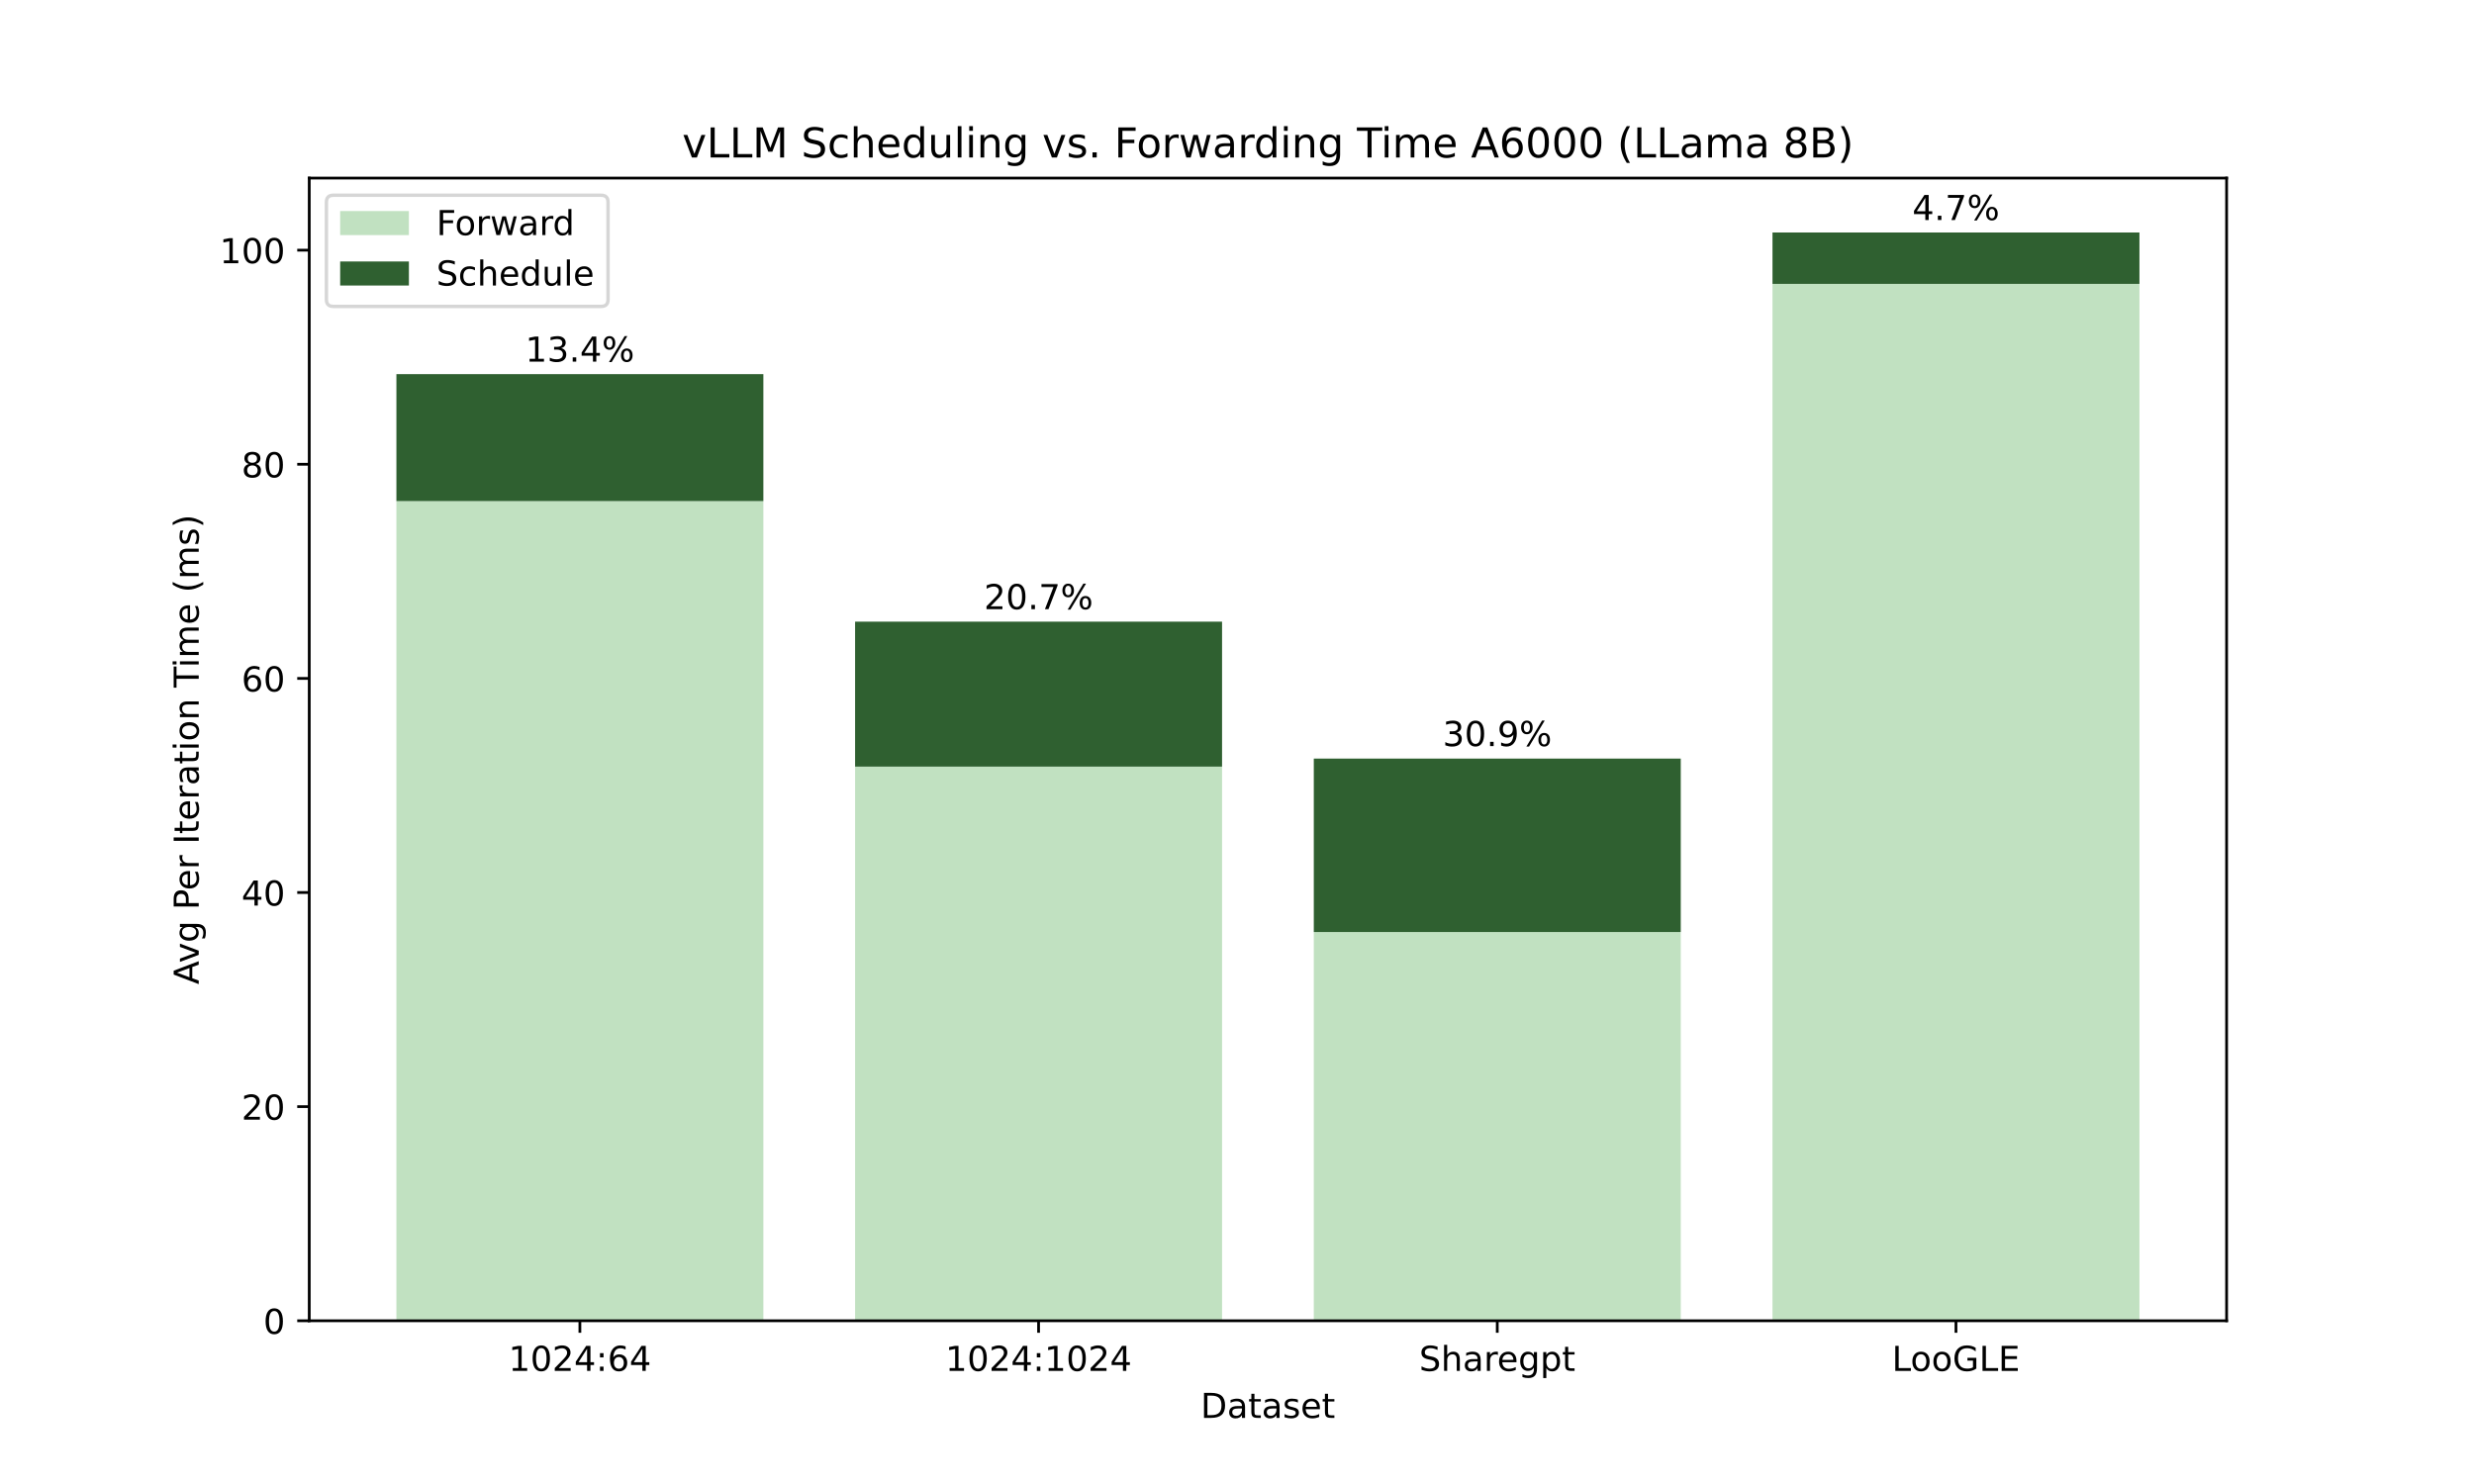
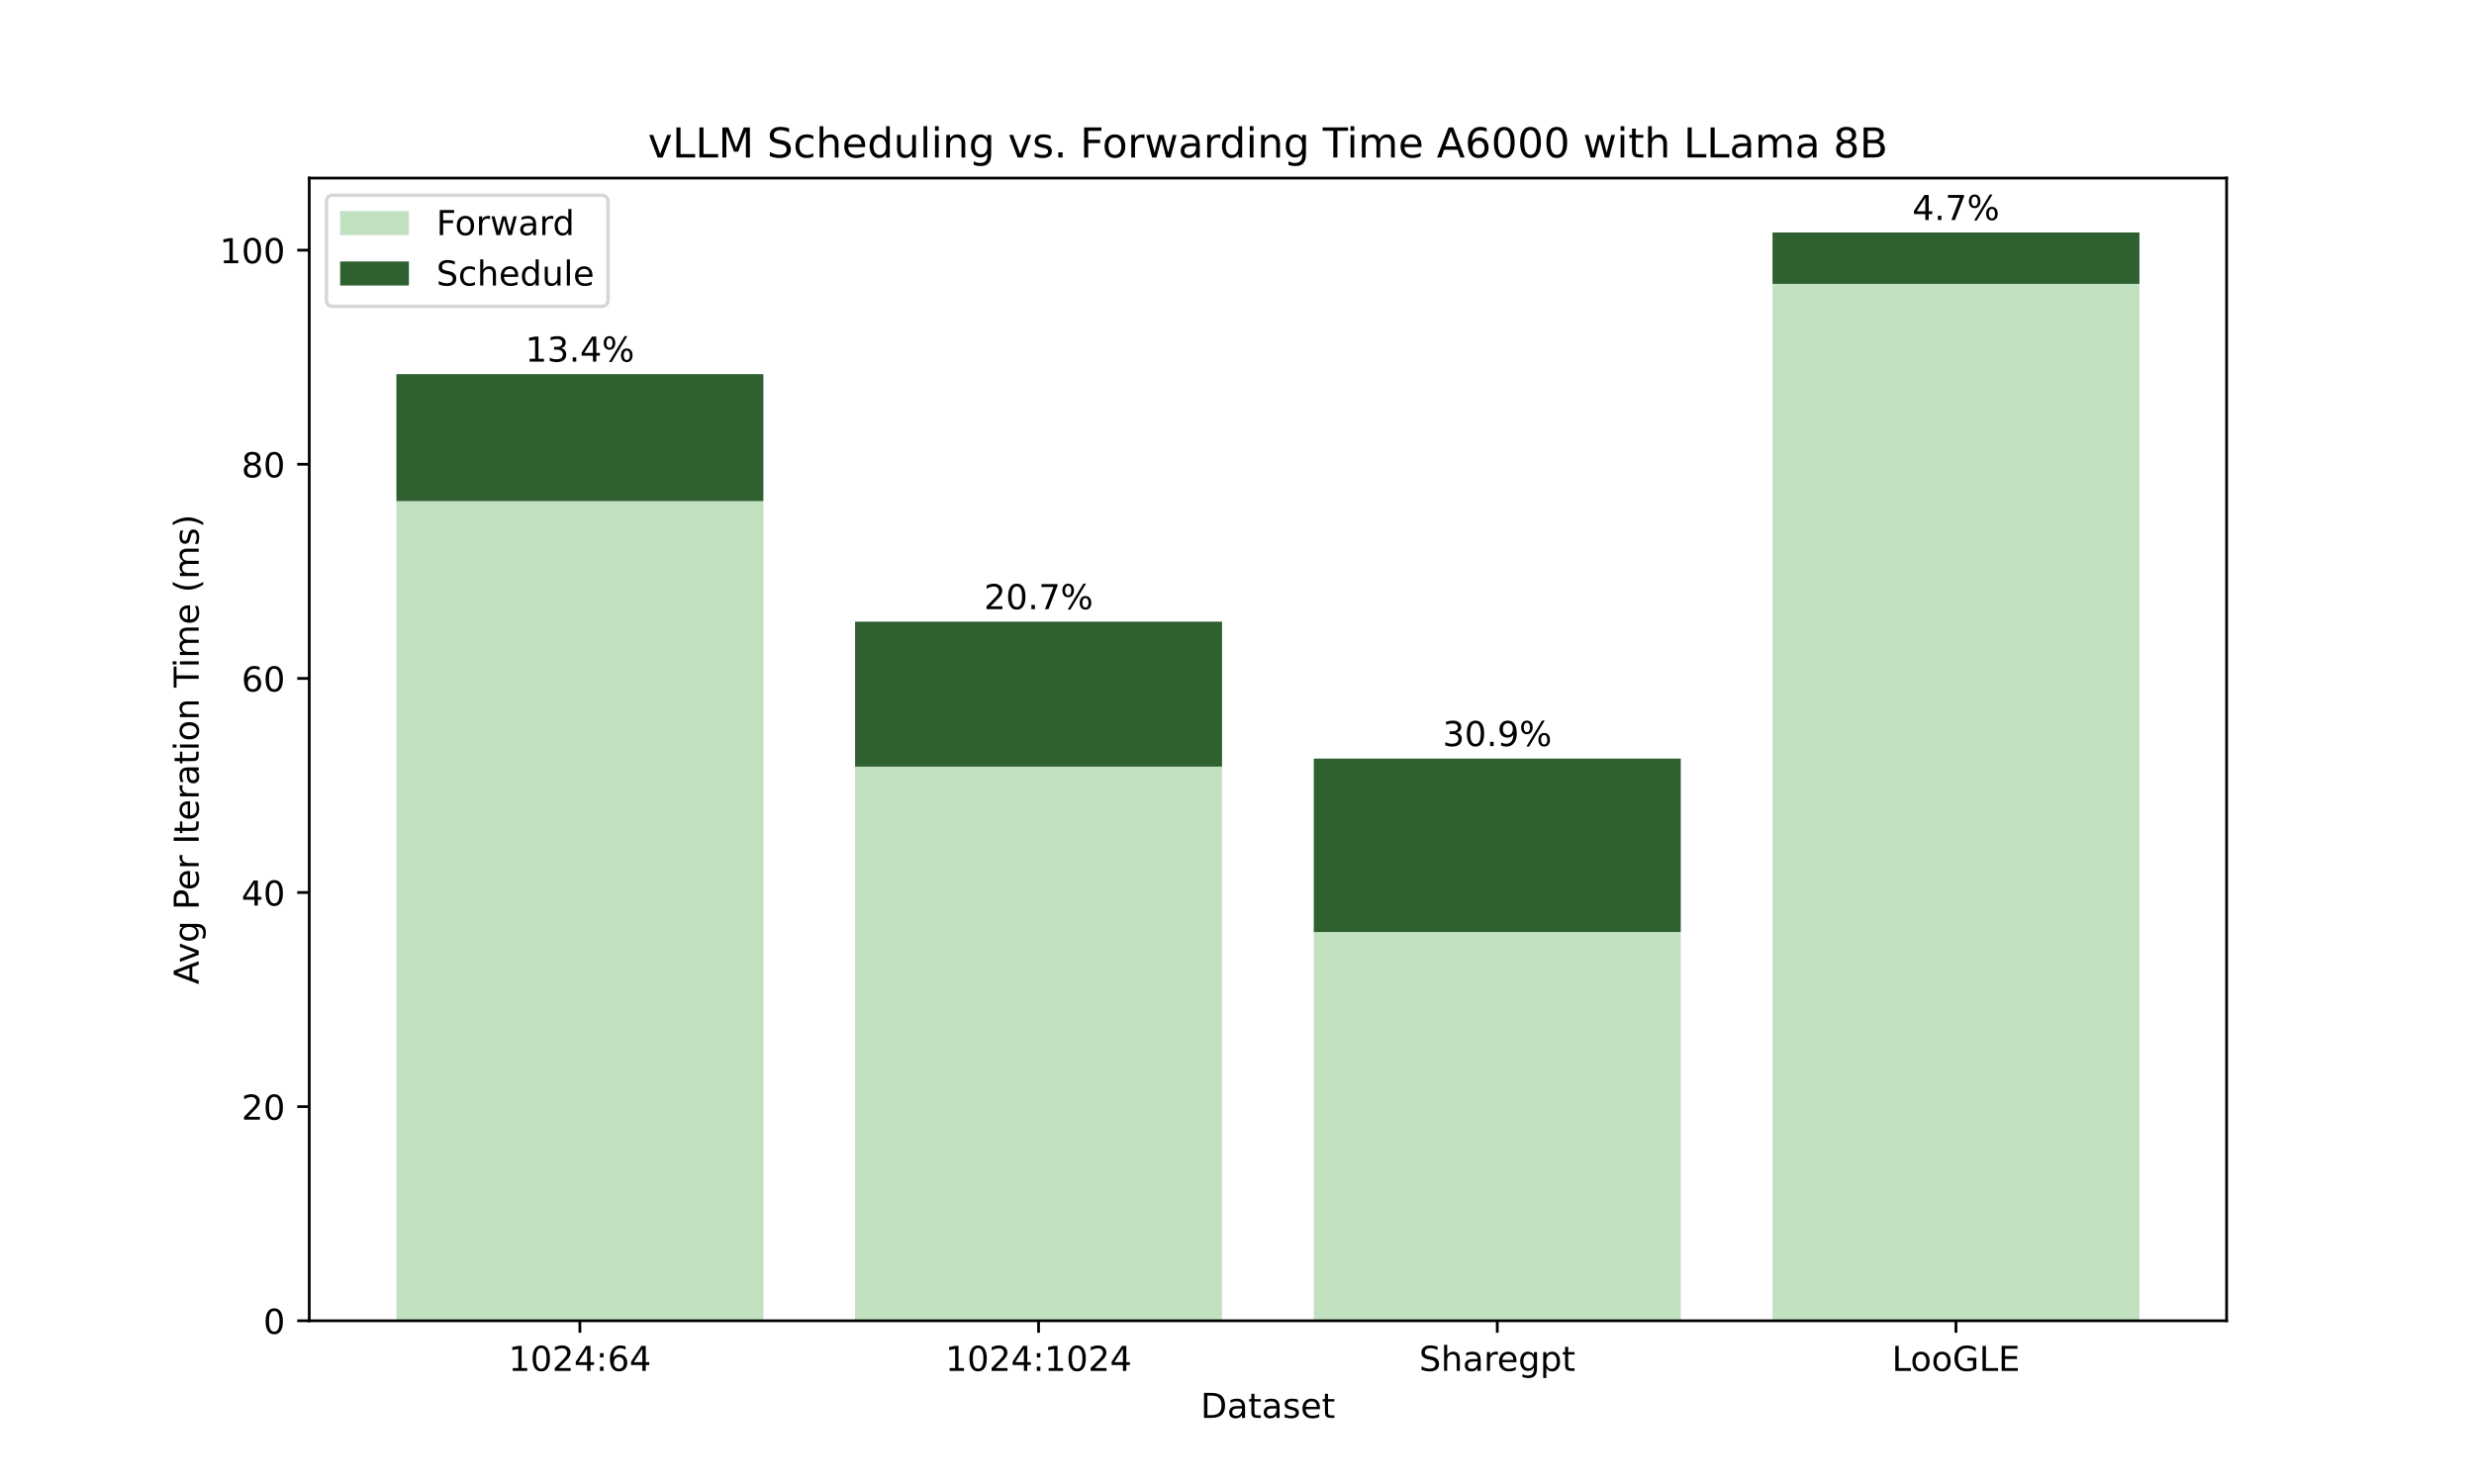
<svg xmlns="http://www.w3.org/2000/svg" xmlns:xlink="http://www.w3.org/1999/xlink" width="720pt" height="432pt" viewBox="0 0 720 432" version="1.1">
  <defs>
    <style type="text/css">*{stroke-linejoin: round; stroke-linecap: butt}</style>
  </defs>
  <g id="figure_1">
    <g id="patch_1">
      <path d="M 0 432  L 720 432  L 720 0  L 0 0  z " style="fill: #ffffff" />
    </g>
    <g id="axes_1">
      <g id="patch_2">
        <path d="M 90 384.48  L 648 384.48  L 648 51.84  L 90 51.84  z " style="fill: #ffffff" />
      </g>
      <g id="patch_3">
-         <path d="M 115.364 384.48  L 222.158 384.48  L 222.158 145.875  L 115.364 145.875  z " clip-path="url(#p9c21e12787)" style="fill: #c1e1c1" />
+         <path d="M 115.364 384.48  L 222.158 384.48  L 222.158 145.875  L 115.364 145.875  z " clip-path="url(#pded1e6f28b)" style="fill: #c1e1c1" />
      </g>
      <g id="patch_4">
-         <path d="M 248.856 384.48  L 355.651 384.48  L 355.651 223.166  L 248.856 223.166  z " clip-path="url(#p9c21e12787)" style="fill: #c1e1c1" />
+         <path d="M 248.856 384.48  L 355.651 384.48  L 355.651 223.166  L 248.856 223.166  z " clip-path="url(#pded1e6f28b)" style="fill: #c1e1c1" />
      </g>
      <g id="patch_5">
-         <path d="M 382.349 384.48  L 489.144 384.48  L 489.144 271.317  L 382.349 271.317  z " clip-path="url(#p9c21e12787)" style="fill: #c1e1c1" />
+         <path d="M 382.349 384.48  L 489.144 384.48  L 489.144 271.317  L 382.349 271.317  z " clip-path="url(#pded1e6f28b)" style="fill: #c1e1c1" />
      </g>
      <g id="patch_6">
-         <path d="M 515.842 384.48  L 622.636 384.48  L 622.636 82.64  L 515.842 82.64  z " clip-path="url(#p9c21e12787)" style="fill: #c1e1c1" />
+         <path d="M 515.842 384.48  L 622.636 384.48  L 622.636 82.64  L 515.842 82.64  z " clip-path="url(#pded1e6f28b)" style="fill: #c1e1c1" />
      </g>
      <g id="patch_7">
-         <path d="M 115.364 145.875  L 222.158 145.875  L 222.158 108.912  L 115.364 108.912  z " clip-path="url(#p9c21e12787)" style="fill: #2f6030" />
+         <path d="M 115.364 145.875  L 222.158 145.875  L 222.158 108.912  L 115.364 108.912  z " clip-path="url(#pded1e6f28b)" style="fill: #2f6030" />
      </g>
      <g id="patch_8">
-         <path d="M 248.856 223.166  L 355.651 223.166  L 355.651 180.968  L 248.856 180.968  z " clip-path="url(#p9c21e12787)" style="fill: #2f6030" />
+         <path d="M 248.856 223.166  L 355.651 223.166  L 355.651 180.968  L 248.856 180.968  z " clip-path="url(#pded1e6f28b)" style="fill: #2f6030" />
      </g>
      <g id="patch_9">
-         <path d="M 382.349 271.317  L 489.144 271.317  L 489.144 220.829  L 382.349 220.829  z " clip-path="url(#p9c21e12787)" style="fill: #2f6030" />
+         <path d="M 382.349 271.317  L 489.144 271.317  L 489.144 220.829  L 382.349 220.829  z " clip-path="url(#pded1e6f28b)" style="fill: #2f6030" />
      </g>
      <g id="patch_10">
-         <path d="M 515.842 82.64  L 622.636 82.64  L 622.636 67.68  L 515.842 67.68  z " clip-path="url(#p9c21e12787)" style="fill: #2f6030" />
+         <path d="M 515.842 82.64  L 622.636 82.64  L 622.636 67.68  L 515.842 67.68  z " clip-path="url(#pded1e6f28b)" style="fill: #2f6030" />
      </g>
      <g id="matplotlib.axis_1">
        <g id="xtick_1">
          <g id="line2d_1">
            <defs>
-               <path id="m4886eb55e8" d="M 0 0  L 0 3.5  " style="stroke: #000000; stroke-width: 0.8" />
+               <path id="m1323728b1d" d="M 0 0  L 0 3.5  " style="stroke: #000000; stroke-width: 0.8" />
            </defs>
            <g>
-               <use xlink:href="#m4886eb55e8" x="168.761" y="384.48" style="stroke: #000000; stroke-width: 0.8" />
+               <use xlink:href="#m1323728b1d" x="168.761" y="384.48" style="stroke: #000000; stroke-width: 0.8" />
            </g>
          </g>
          <g id="text_1">
            <g transform="translate(147.9889 399.0784) scale(0.1 -0.1)">
              <defs>
                <path id="DejaVuSans-31" d="M 794 531  L 1825 531  L 1825 4091  L 703 3866  L 703 4441  L 1819 4666  L 2450 4666  L 2450 531  L 3481 531  L 3481 0  L 794 0  L 794 531  z " transform="scale(0.015625)" />
                <path id="DejaVuSans-30" d="M 2034 4250  Q 1547 4250 1301 3770  Q 1056 3291 1056 2328  Q 1056 1369 1301 889  Q 1547 409 2034 409  Q 2525 409 2770 889  Q 3016 1369 3016 2328  Q 3016 3291 2770 3770  Q 2525 4250 2034 4250  z M 2034 4750  Q 2819 4750 3233 4129  Q 3647 3509 3647 2328  Q 3647 1150 3233 529  Q 2819 -91 2034 -91  Q 1250 -91 836 529  Q 422 1150 422 2328  Q 422 3509 836 4129  Q 1250 4750 2034 4750  z " transform="scale(0.015625)" />
                <path id="DejaVuSans-32" d="M 1228 531  L 3431 531  L 3431 0  L 469 0  L 469 531  Q 828 903 1448 1529  Q 2069 2156 2228 2338  Q 2531 2678 2651 2914  Q 2772 3150 2772 3378  Q 2772 3750 2511 3984  Q 2250 4219 1831 4219  Q 1534 4219 1204 4116  Q 875 4013 500 3803  L 500 4441  Q 881 4594 1212 4672  Q 1544 4750 1819 4750  Q 2544 4750 2975 4387  Q 3406 4025 3406 3419  Q 3406 3131 3298 2873  Q 3191 2616 2906 2266  Q 2828 2175 2409 1742  Q 1991 1309 1228 531  z " transform="scale(0.015625)" />
                <path id="DejaVuSans-34" d="M 2419 4116  L 825 1625  L 2419 1625  L 2419 4116  z M 2253 4666  L 3047 4666  L 3047 1625  L 3713 1625  L 3713 1100  L 3047 1100  L 3047 0  L 2419 0  L 2419 1100  L 313 1100  L 313 1709  L 2253 4666  z " transform="scale(0.015625)" />
                <path id="DejaVuSans-3a" d="M 750 794  L 1409 794  L 1409 0  L 750 0  L 750 794  z M 750 3309  L 1409 3309  L 1409 2516  L 750 2516  L 750 3309  z " transform="scale(0.015625)" />
                <path id="DejaVuSans-36" d="M 2113 2584  Q 1688 2584 1439 2293  Q 1191 2003 1191 1497  Q 1191 994 1439 701  Q 1688 409 2113 409  Q 2538 409 2786 701  Q 3034 994 3034 1497  Q 3034 2003 2786 2293  Q 2538 2584 2113 2584  z M 3366 4563  L 3366 3988  Q 3128 4100 2886 4159  Q 2644 4219 2406 4219  Q 1781 4219 1451 3797  Q 1122 3375 1075 2522  Q 1259 2794 1537 2939  Q 1816 3084 2150 3084  Q 2853 3084 3261 2657  Q 3669 2231 3669 1497  Q 3669 778 3244 343  Q 2819 -91 2113 -91  Q 1303 -91 875 529  Q 447 1150 447 2328  Q 447 3434 972 4092  Q 1497 4750 2381 4750  Q 2619 4750 2861 4703  Q 3103 4656 3366 4563  z " transform="scale(0.015625)" />
              </defs>
              <use xlink:href="#DejaVuSans-31" />
              <use xlink:href="#DejaVuSans-30" x="63.623" />
              <use xlink:href="#DejaVuSans-32" x="127.246" />
              <use xlink:href="#DejaVuSans-34" x="190.869" />
              <use xlink:href="#DejaVuSans-3a" x="254.492" />
              <use xlink:href="#DejaVuSans-36" x="288.184" />
              <use xlink:href="#DejaVuSans-34" x="351.807" />
            </g>
          </g>
        </g>
        <g id="xtick_2">
          <g id="line2d_2">
            <g>
-               <use xlink:href="#m4886eb55e8" x="302.254" y="384.48" style="stroke: #000000; stroke-width: 0.8" />
+               <use xlink:href="#m1323728b1d" x="302.254" y="384.48" style="stroke: #000000; stroke-width: 0.8" />
            </g>
          </g>
          <g id="text_2">
            <g transform="translate(275.1192 399.0784) scale(0.1 -0.1)">
              <use xlink:href="#DejaVuSans-31" />
              <use xlink:href="#DejaVuSans-30" x="63.623" />
              <use xlink:href="#DejaVuSans-32" x="127.246" />
              <use xlink:href="#DejaVuSans-34" x="190.869" />
              <use xlink:href="#DejaVuSans-3a" x="254.492" />
              <use xlink:href="#DejaVuSans-31" x="288.184" />
              <use xlink:href="#DejaVuSans-30" x="351.807" />
              <use xlink:href="#DejaVuSans-32" x="415.43" />
              <use xlink:href="#DejaVuSans-34" x="479.053" />
            </g>
          </g>
        </g>
        <g id="xtick_3">
          <g id="line2d_3">
            <g>
-               <use xlink:href="#m4886eb55e8" x="435.746" y="384.48" style="stroke: #000000; stroke-width: 0.8" />
+               <use xlink:href="#m1323728b1d" x="435.746" y="384.48" style="stroke: #000000; stroke-width: 0.8" />
            </g>
          </g>
          <g id="text_3">
            <g transform="translate(413.0113 399.0784) scale(0.1 -0.1)">
              <defs>
                <path id="DejaVuSans-53" d="M 3425 4513  L 3425 3897  Q 3066 4069 2747 4153  Q 2428 4238 2131 4238  Q 1616 4238 1336 4038  Q 1056 3838 1056 3469  Q 1056 3159 1242 3001  Q 1428 2844 1947 2747  L 2328 2669  Q 3034 2534 3370 2195  Q 3706 1856 3706 1288  Q 3706 609 3251 259  Q 2797 -91 1919 -91  Q 1588 -91 1214 -16  Q 841 59 441 206  L 441 856  Q 825 641 1194 531  Q 1563 422 1919 422  Q 2459 422 2753 634  Q 3047 847 3047 1241  Q 3047 1584 2836 1778  Q 2625 1972 2144 2069  L 1759 2144  Q 1053 2284 737 2584  Q 422 2884 422 3419  Q 422 4038 858 4394  Q 1294 4750 2059 4750  Q 2388 4750 2728 4690  Q 3069 4631 3425 4513  z " transform="scale(0.015625)" />
                <path id="DejaVuSans-68" d="M 3513 2113  L 3513 0  L 2938 0  L 2938 2094  Q 2938 2591 2744 2837  Q 2550 3084 2163 3084  Q 1697 3084 1428 2787  Q 1159 2491 1159 1978  L 1159 0  L 581 0  L 581 4863  L 1159 4863  L 1159 2956  Q 1366 3272 1645 3428  Q 1925 3584 2291 3584  Q 2894 3584 3203 3211  Q 3513 2838 3513 2113  z " transform="scale(0.015625)" />
                <path id="DejaVuSans-61" d="M 2194 1759  Q 1497 1759 1228 1600  Q 959 1441 959 1056  Q 959 750 1161 570  Q 1363 391 1709 391  Q 2188 391 2477 730  Q 2766 1069 2766 1631  L 2766 1759  L 2194 1759  z M 3341 1997  L 3341 0  L 2766 0  L 2766 531  Q 2569 213 2275 61  Q 1981 -91 1556 -91  Q 1019 -91 701 211  Q 384 513 384 1019  Q 384 1609 779 1909  Q 1175 2209 1959 2209  L 2766 2209  L 2766 2266  Q 2766 2663 2505 2880  Q 2244 3097 1772 3097  Q 1472 3097 1187 3025  Q 903 2953 641 2809  L 641 3341  Q 956 3463 1253 3523  Q 1550 3584 1831 3584  Q 2591 3584 2966 3190  Q 3341 2797 3341 1997  z " transform="scale(0.015625)" />
                <path id="DejaVuSans-72" d="M 2631 2963  Q 2534 3019 2420 3045  Q 2306 3072 2169 3072  Q 1681 3072 1420 2755  Q 1159 2438 1159 1844  L 1159 0  L 581 0  L 581 3500  L 1159 3500  L 1159 2956  Q 1341 3275 1631 3429  Q 1922 3584 2338 3584  Q 2397 3584 2469 3576  Q 2541 3569 2628 3553  L 2631 2963  z " transform="scale(0.015625)" />
                <path id="DejaVuSans-65" d="M 3597 1894  L 3597 1613  L 953 1613  Q 991 1019 1311 708  Q 1631 397 2203 397  Q 2534 397 2845 478  Q 3156 559 3463 722  L 3463 178  Q 3153 47 2828 -22  Q 2503 -91 2169 -91  Q 1331 -91 842 396  Q 353 884 353 1716  Q 353 2575 817 3079  Q 1281 3584 2069 3584  Q 2775 3584 3186 3129  Q 3597 2675 3597 1894  z M 3022 2063  Q 3016 2534 2758 2815  Q 2500 3097 2075 3097  Q 1594 3097 1305 2825  Q 1016 2553 972 2059  L 3022 2063  z " transform="scale(0.015625)" />
                <path id="DejaVuSans-67" d="M 2906 1791  Q 2906 2416 2648 2759  Q 2391 3103 1925 3103  Q 1463 3103 1205 2759  Q 947 2416 947 1791  Q 947 1169 1205 825  Q 1463 481 1925 481  Q 2391 481 2648 825  Q 2906 1169 2906 1791  z M 3481 434  Q 3481 -459 3084 -895  Q 2688 -1331 1869 -1331  Q 1566 -1331 1297 -1286  Q 1028 -1241 775 -1147  L 775 -588  Q 1028 -725 1275 -790  Q 1522 -856 1778 -856  Q 2344 -856 2625 -561  Q 2906 -266 2906 331  L 2906 616  Q 2728 306 2450 153  Q 2172 0 1784 0  Q 1141 0 747 490  Q 353 981 353 1791  Q 353 2603 747 3093  Q 1141 3584 1784 3584  Q 2172 3584 2450 3431  Q 2728 3278 2906 2969  L 2906 3500  L 3481 3500  L 3481 434  z " transform="scale(0.015625)" />
                <path id="DejaVuSans-70" d="M 1159 525  L 1159 -1331  L 581 -1331  L 581 3500  L 1159 3500  L 1159 2969  Q 1341 3281 1617 3432  Q 1894 3584 2278 3584  Q 2916 3584 3314 3078  Q 3713 2572 3713 1747  Q 3713 922 3314 415  Q 2916 -91 2278 -91  Q 1894 -91 1617 61  Q 1341 213 1159 525  z M 3116 1747  Q 3116 2381 2855 2742  Q 2594 3103 2138 3103  Q 1681 3103 1420 2742  Q 1159 2381 1159 1747  Q 1159 1113 1420 752  Q 1681 391 2138 391  Q 2594 391 2855 752  Q 3116 1113 3116 1747  z " transform="scale(0.015625)" />
                <path id="DejaVuSans-74" d="M 1172 4494  L 1172 3500  L 2356 3500  L 2356 3053  L 1172 3053  L 1172 1153  Q 1172 725 1289 603  Q 1406 481 1766 481  L 2356 481  L 2356 0  L 1766 0  Q 1100 0 847 248  Q 594 497 594 1153  L 594 3053  L 172 3053  L 172 3500  L 594 3500  L 594 4494  L 1172 4494  z " transform="scale(0.015625)" />
              </defs>
              <use xlink:href="#DejaVuSans-53" />
              <use xlink:href="#DejaVuSans-68" x="63.477" />
              <use xlink:href="#DejaVuSans-61" x="126.855" />
              <use xlink:href="#DejaVuSans-72" x="188.135" />
              <use xlink:href="#DejaVuSans-65" x="226.998" />
              <use xlink:href="#DejaVuSans-67" x="288.521" />
              <use xlink:href="#DejaVuSans-70" x="351.998" />
              <use xlink:href="#DejaVuSans-74" x="415.475" />
            </g>
          </g>
        </g>
        <g id="xtick_4">
          <g id="line2d_4">
            <g>
-               <use xlink:href="#m4886eb55e8" x="569.239" y="384.48" style="stroke: #000000; stroke-width: 0.8" />
+               <use xlink:href="#m1323728b1d" x="569.239" y="384.48" style="stroke: #000000; stroke-width: 0.8" />
            </g>
          </g>
          <g id="text_4">
            <g transform="translate(550.6025 399.0784) scale(0.1 -0.1)">
              <defs>
                <path id="DejaVuSans-4c" d="M 628 4666  L 1259 4666  L 1259 531  L 3531 531  L 3531 0  L 628 0  L 628 4666  z " transform="scale(0.015625)" />
                <path id="DejaVuSans-6f" d="M 1959 3097  Q 1497 3097 1228 2736  Q 959 2375 959 1747  Q 959 1119 1226 758  Q 1494 397 1959 397  Q 2419 397 2687 759  Q 2956 1122 2956 1747  Q 2956 2369 2687 2733  Q 2419 3097 1959 3097  z M 1959 3584  Q 2709 3584 3137 3096  Q 3566 2609 3566 1747  Q 3566 888 3137 398  Q 2709 -91 1959 -91  Q 1206 -91 779 398  Q 353 888 353 1747  Q 353 2609 779 3096  Q 1206 3584 1959 3584  z " transform="scale(0.015625)" />
                <path id="DejaVuSans-47" d="M 3809 666  L 3809 1919  L 2778 1919  L 2778 2438  L 4434 2438  L 4434 434  Q 4069 175 3628 42  Q 3188 -91 2688 -91  Q 1594 -91 976 548  Q 359 1188 359 2328  Q 359 3472 976 4111  Q 1594 4750 2688 4750  Q 3144 4750 3555 4637  Q 3966 4525 4313 4306  L 4313 3634  Q 3963 3931 3569 4081  Q 3175 4231 2741 4231  Q 1884 4231 1454 3753  Q 1025 3275 1025 2328  Q 1025 1384 1454 906  Q 1884 428 2741 428  Q 3075 428 3337 486  Q 3600 544 3809 666  z " transform="scale(0.015625)" />
                <path id="DejaVuSans-45" d="M 628 4666  L 3578 4666  L 3578 4134  L 1259 4134  L 1259 2753  L 3481 2753  L 3481 2222  L 1259 2222  L 1259 531  L 3634 531  L 3634 0  L 628 0  L 628 4666  z " transform="scale(0.015625)" />
              </defs>
              <use xlink:href="#DejaVuSans-4c" />
              <use xlink:href="#DejaVuSans-6f" x="53.963" />
              <use xlink:href="#DejaVuSans-6f" x="115.145" />
              <use xlink:href="#DejaVuSans-47" x="176.326" />
              <use xlink:href="#DejaVuSans-4c" x="253.816" />
              <use xlink:href="#DejaVuSans-45" x="309.529" />
            </g>
          </g>
        </g>
        <g id="text_5">
          <g transform="translate(349.4203 412.7566) scale(0.1 -0.1)">
            <defs>
              <path id="DejaVuSans-44" d="M 1259 4147  L 1259 519  L 2022 519  Q 2988 519 3436 956  Q 3884 1394 3884 2338  Q 3884 3275 3436 3711  Q 2988 4147 2022 4147  L 1259 4147  z M 628 4666  L 1925 4666  Q 3281 4666 3915 4102  Q 4550 3538 4550 2338  Q 4550 1131 3912 565  Q 3275 0 1925 0  L 628 0  L 628 4666  z " transform="scale(0.015625)" />
              <path id="DejaVuSans-73" d="M 2834 3397  L 2834 2853  Q 2591 2978 2328 3040  Q 2066 3103 1784 3103  Q 1356 3103 1142 2972  Q 928 2841 928 2578  Q 928 2378 1081 2264  Q 1234 2150 1697 2047  L 1894 2003  Q 2506 1872 2764 1633  Q 3022 1394 3022 966  Q 3022 478 2636 193  Q 2250 -91 1575 -91  Q 1294 -91 989 -36  Q 684 19 347 128  L 347 722  Q 666 556 975 473  Q 1284 391 1588 391  Q 1994 391 2212 530  Q 2431 669 2431 922  Q 2431 1156 2273 1281  Q 2116 1406 1581 1522  L 1381 1569  Q 847 1681 609 1914  Q 372 2147 372 2553  Q 372 3047 722 3315  Q 1072 3584 1716 3584  Q 2034 3584 2315 3537  Q 2597 3491 2834 3397  z " transform="scale(0.015625)" />
            </defs>
            <use xlink:href="#DejaVuSans-44" />
            <use xlink:href="#DejaVuSans-61" x="77.002" />
            <use xlink:href="#DejaVuSans-74" x="138.281" />
            <use xlink:href="#DejaVuSans-61" x="177.49" />
            <use xlink:href="#DejaVuSans-73" x="238.77" />
            <use xlink:href="#DejaVuSans-65" x="290.869" />
            <use xlink:href="#DejaVuSans-74" x="352.393" />
          </g>
        </g>
      </g>
      <g id="matplotlib.axis_2">
        <g id="ytick_1">
          <g id="line2d_5">
            <defs>
-               <path id="m5cdd289cd0" d="M 0 0  L -3.5 0  " style="stroke: #000000; stroke-width: 0.8" />
+               <path id="mcd9abd99f9" d="M 0 0  L -3.5 0  " style="stroke: #000000; stroke-width: 0.8" />
            </defs>
            <g>
-               <use xlink:href="#m5cdd289cd0" x="90" y="384.48" style="stroke: #000000; stroke-width: 0.8" />
+               <use xlink:href="#mcd9abd99f9" x="90" y="384.48" style="stroke: #000000; stroke-width: 0.8" />
            </g>
          </g>
          <g id="text_6">
            <g transform="translate(76.6375 388.2792) scale(0.1 -0.1)">
              <use xlink:href="#DejaVuSans-30" />
            </g>
          </g>
        </g>
        <g id="ytick_2">
          <g id="line2d_6">
            <g>
-               <use xlink:href="#m5cdd289cd0" x="90" y="322.148" style="stroke: #000000; stroke-width: 0.8" />
+               <use xlink:href="#mcd9abd99f9" x="90" y="322.148" style="stroke: #000000; stroke-width: 0.8" />
            </g>
          </g>
          <g id="text_7">
            <g transform="translate(70.275 325.9477) scale(0.1 -0.1)">
              <use xlink:href="#DejaVuSans-32" />
              <use xlink:href="#DejaVuSans-30" x="63.623" />
            </g>
          </g>
        </g>
        <g id="ytick_3">
          <g id="line2d_7">
            <g>
-               <use xlink:href="#m5cdd289cd0" x="90" y="259.817" style="stroke: #000000; stroke-width: 0.8" />
+               <use xlink:href="#mcd9abd99f9" x="90" y="259.817" style="stroke: #000000; stroke-width: 0.8" />
            </g>
          </g>
          <g id="text_8">
            <g transform="translate(70.275 263.6162) scale(0.1 -0.1)">
              <use xlink:href="#DejaVuSans-34" />
              <use xlink:href="#DejaVuSans-30" x="63.623" />
            </g>
          </g>
        </g>
        <g id="ytick_4">
          <g id="line2d_8">
            <g>
-               <use xlink:href="#m5cdd289cd0" x="90" y="197.485" style="stroke: #000000; stroke-width: 0.8" />
+               <use xlink:href="#mcd9abd99f9" x="90" y="197.485" style="stroke: #000000; stroke-width: 0.8" />
            </g>
          </g>
          <g id="text_9">
            <g transform="translate(70.275 201.2846) scale(0.1 -0.1)">
              <use xlink:href="#DejaVuSans-36" />
              <use xlink:href="#DejaVuSans-30" x="63.623" />
            </g>
          </g>
        </g>
        <g id="ytick_5">
          <g id="line2d_9">
            <g>
-               <use xlink:href="#m5cdd289cd0" x="90" y="135.154" style="stroke: #000000; stroke-width: 0.8" />
+               <use xlink:href="#mcd9abd99f9" x="90" y="135.154" style="stroke: #000000; stroke-width: 0.8" />
            </g>
          </g>
          <g id="text_10">
            <g transform="translate(70.275 138.9531) scale(0.1 -0.1)">
              <defs>
                <path id="DejaVuSans-38" d="M 2034 2216  Q 1584 2216 1326 1975  Q 1069 1734 1069 1313  Q 1069 891 1326 650  Q 1584 409 2034 409  Q 2484 409 2743 651  Q 3003 894 3003 1313  Q 3003 1734 2745 1975  Q 2488 2216 2034 2216  z M 1403 2484  Q 997 2584 770 2862  Q 544 3141 544 3541  Q 544 4100 942 4425  Q 1341 4750 2034 4750  Q 2731 4750 3128 4425  Q 3525 4100 3525 3541  Q 3525 3141 3298 2862  Q 3072 2584 2669 2484  Q 3125 2378 3379 2068  Q 3634 1759 3634 1313  Q 3634 634 3220 271  Q 2806 -91 2034 -91  Q 1263 -91 848 271  Q 434 634 434 1313  Q 434 1759 690 2068  Q 947 2378 1403 2484  z M 1172 3481  Q 1172 3119 1398 2916  Q 1625 2713 2034 2713  Q 2441 2713 2670 2916  Q 2900 3119 2900 3481  Q 2900 3844 2670 4047  Q 2441 4250 2034 4250  Q 1625 4250 1398 4047  Q 1172 3844 1172 3481  z " transform="scale(0.015625)" />
              </defs>
              <use xlink:href="#DejaVuSans-38" />
              <use xlink:href="#DejaVuSans-30" x="63.623" />
            </g>
          </g>
        </g>
        <g id="ytick_6">
          <g id="line2d_10">
            <g>
-               <use xlink:href="#m5cdd289cd0" x="90" y="72.822" style="stroke: #000000; stroke-width: 0.8" />
+               <use xlink:href="#mcd9abd99f9" x="90" y="72.822" style="stroke: #000000; stroke-width: 0.8" />
            </g>
          </g>
          <g id="text_11">
            <g transform="translate(63.9125 76.62157) scale(0.1 -0.1)">
              <use xlink:href="#DejaVuSans-31" />
              <use xlink:href="#DejaVuSans-30" x="63.623" />
              <use xlink:href="#DejaVuSans-30" x="127.246" />
            </g>
          </g>
        </g>
        <g id="text_12">
          <g transform="translate(57.83281 286.5608) rotate(-90) scale(0.1 -0.1)">
            <defs>
              <path id="DejaVuSans-41" d="M 2188 4044  L 1331 1722  L 3047 1722  L 2188 4044  z M 1831 4666  L 2547 4666  L 4325 0  L 3669 0  L 3244 1197  L 1141 1197  L 716 0  L 50 0  L 1831 4666  z " transform="scale(0.015625)" />
              <path id="DejaVuSans-76" d="M 191 3500  L 800 3500  L 1894 563  L 2988 3500  L 3597 3500  L 2284 0  L 1503 0  L 191 3500  z " transform="scale(0.015625)" />
              <path id="DejaVuSans-20" transform="scale(0.015625)" />
              <path id="DejaVuSans-50" d="M 1259 4147  L 1259 2394  L 2053 2394  Q 2494 2394 2734 2622  Q 2975 2850 2975 3272  Q 2975 3691 2734 3919  Q 2494 4147 2053 4147  L 1259 4147  z M 628 4666  L 2053 4666  Q 2838 4666 3239 4311  Q 3641 3956 3641 3272  Q 3641 2581 3239 2228  Q 2838 1875 2053 1875  L 1259 1875  L 1259 0  L 628 0  L 628 4666  z " transform="scale(0.015625)" />
              <path id="DejaVuSans-49" d="M 628 4666  L 1259 4666  L 1259 0  L 628 0  L 628 4666  z " transform="scale(0.015625)" />
              <path id="DejaVuSans-69" d="M 603 3500  L 1178 3500  L 1178 0  L 603 0  L 603 3500  z M 603 4863  L 1178 4863  L 1178 4134  L 603 4134  L 603 4863  z " transform="scale(0.015625)" />
              <path id="DejaVuSans-6e" d="M 3513 2113  L 3513 0  L 2938 0  L 2938 2094  Q 2938 2591 2744 2837  Q 2550 3084 2163 3084  Q 1697 3084 1428 2787  Q 1159 2491 1159 1978  L 1159 0  L 581 0  L 581 3500  L 1159 3500  L 1159 2956  Q 1366 3272 1645 3428  Q 1925 3584 2291 3584  Q 2894 3584 3203 3211  Q 3513 2838 3513 2113  z " transform="scale(0.015625)" />
              <path id="DejaVuSans-54" d="M -19 4666  L 3928 4666  L 3928 4134  L 2272 4134  L 2272 0  L 1638 0  L 1638 4134  L -19 4134  L -19 4666  z " transform="scale(0.015625)" />
              <path id="DejaVuSans-6d" d="M 3328 2828  Q 3544 3216 3844 3400  Q 4144 3584 4550 3584  Q 5097 3584 5394 3201  Q 5691 2819 5691 2113  L 5691 0  L 5113 0  L 5113 2094  Q 5113 2597 4934 2840  Q 4756 3084 4391 3084  Q 3944 3084 3684 2787  Q 3425 2491 3425 1978  L 3425 0  L 2847 0  L 2847 2094  Q 2847 2600 2669 2842  Q 2491 3084 2119 3084  Q 1678 3084 1418 2786  Q 1159 2488 1159 1978  L 1159 0  L 581 0  L 581 3500  L 1159 3500  L 1159 2956  Q 1356 3278 1631 3431  Q 1906 3584 2284 3584  Q 2666 3584 2933 3390  Q 3200 3197 3328 2828  z " transform="scale(0.015625)" />
              <path id="DejaVuSans-28" d="M 1984 4856  Q 1566 4138 1362 3434  Q 1159 2731 1159 2009  Q 1159 1288 1364 580  Q 1569 -128 1984 -844  L 1484 -844  Q 1016 -109 783 600  Q 550 1309 550 2009  Q 550 2706 781 3412  Q 1013 4119 1484 4856  L 1984 4856  z " transform="scale(0.015625)" />
              <path id="DejaVuSans-29" d="M 513 4856  L 1013 4856  Q 1481 4119 1714 3412  Q 1947 2706 1947 2009  Q 1947 1309 1714 600  Q 1481 -109 1013 -844  L 513 -844  Q 928 -128 1133 580  Q 1338 1288 1338 2009  Q 1338 2731 1133 3434  Q 928 4138 513 4856  z " transform="scale(0.015625)" />
            </defs>
            <use xlink:href="#DejaVuSans-41" />
            <use xlink:href="#DejaVuSans-76" x="62.533" />
            <use xlink:href="#DejaVuSans-67" x="121.713" />
            <use xlink:href="#DejaVuSans-20" x="185.189" />
            <use xlink:href="#DejaVuSans-50" x="216.977" />
            <use xlink:href="#DejaVuSans-65" x="273.654" />
            <use xlink:href="#DejaVuSans-72" x="335.178" />
            <use xlink:href="#DejaVuSans-20" x="376.291" />
            <use xlink:href="#DejaVuSans-49" x="408.078" />
            <use xlink:href="#DejaVuSans-74" x="437.57" />
            <use xlink:href="#DejaVuSans-65" x="476.779" />
            <use xlink:href="#DejaVuSans-72" x="538.303" />
            <use xlink:href="#DejaVuSans-61" x="579.416" />
            <use xlink:href="#DejaVuSans-74" x="640.695" />
            <use xlink:href="#DejaVuSans-69" x="679.904" />
            <use xlink:href="#DejaVuSans-6f" x="707.688" />
            <use xlink:href="#DejaVuSans-6e" x="768.869" />
            <use xlink:href="#DejaVuSans-20" x="832.248" />
            <use xlink:href="#DejaVuSans-54" x="864.035" />
            <use xlink:href="#DejaVuSans-69" x="921.994" />
            <use xlink:href="#DejaVuSans-6d" x="949.777" />
            <use xlink:href="#DejaVuSans-65" x="1047.189" />
            <use xlink:href="#DejaVuSans-20" x="1108.713" />
            <use xlink:href="#DejaVuSans-28" x="1140.5" />
            <use xlink:href="#DejaVuSans-6d" x="1179.514" />
            <use xlink:href="#DejaVuSans-73" x="1276.926" />
            <use xlink:href="#DejaVuSans-29" x="1329.025" />
          </g>
        </g>
      </g>
      <g id="patch_11">
        <path d="M 90 384.48  L 90 51.84  " style="fill: none; stroke: #000000; stroke-width: 0.8; stroke-linejoin: miter; stroke-linecap: square" />
      </g>
      <g id="patch_12">
        <path d="M 648 384.48  L 648 51.84  " style="fill: none; stroke: #000000; stroke-width: 0.8; stroke-linejoin: miter; stroke-linecap: square" />
      </g>
      <g id="patch_13">
        <path d="M 90 384.48  L 648 384.48  " style="fill: none; stroke: #000000; stroke-width: 0.8; stroke-linejoin: miter; stroke-linecap: square" />
      </g>
      <g id="patch_14">
        <path d="M 90 51.84  L 648 51.84  " style="fill: none; stroke: #000000; stroke-width: 0.8; stroke-linejoin: miter; stroke-linecap: square" />
      </g>
      <g id="text_13">
        <g transform="translate(152.8772 105.2743) scale(0.1 -0.1)">
          <defs>
            <path id="DejaVuSans-33" d="M 2597 2516  Q 3050 2419 3304 2112  Q 3559 1806 3559 1356  Q 3559 666 3084 287  Q 2609 -91 1734 -91  Q 1441 -91 1130 -33  Q 819 25 488 141  L 488 750  Q 750 597 1062 519  Q 1375 441 1716 441  Q 2309 441 2620 675  Q 2931 909 2931 1356  Q 2931 1769 2642 2001  Q 2353 2234 1838 2234  L 1294 2234  L 1294 2753  L 1863 2753  Q 2328 2753 2575 2939  Q 2822 3125 2822 3475  Q 2822 3834 2567 4026  Q 2313 4219 1838 4219  Q 1578 4219 1281 4162  Q 984 4106 628 3988  L 628 4550  Q 988 4650 1302 4700  Q 1616 4750 1894 4750  Q 2613 4750 3031 4423  Q 3450 4097 3450 3541  Q 3450 3153 3228 2886  Q 3006 2619 2597 2516  z " transform="scale(0.015625)" />
            <path id="DejaVuSans-2e" d="M 684 794  L 1344 794  L 1344 0  L 684 0  L 684 794  z " transform="scale(0.015625)" />
            <path id="DejaVuSans-25" d="M 4653 2053  Q 4381 2053 4226 1822  Q 4072 1591 4072 1178  Q 4072 772 4226 539  Q 4381 306 4653 306  Q 4919 306 5073 539  Q 5228 772 5228 1178  Q 5228 1588 5073 1820  Q 4919 2053 4653 2053  z M 4653 2450  Q 5147 2450 5437 2106  Q 5728 1763 5728 1178  Q 5728 594 5436 251  Q 5144 -91 4653 -91  Q 4153 -91 3862 251  Q 3572 594 3572 1178  Q 3572 1766 3864 2108  Q 4156 2450 4653 2450  z M 1428 4353  Q 1159 4353 1004 4120  Q 850 3888 850 3481  Q 850 3069 1003 2837  Q 1156 2606 1428 2606  Q 1700 2606 1854 2837  Q 2009 3069 2009 3481  Q 2009 3884 1853 4118  Q 1697 4353 1428 4353  z M 4250 4750  L 4750 4750  L 1831 -91  L 1331 -91  L 4250 4750  z M 1428 4750  Q 1922 4750 2215 4408  Q 2509 4066 2509 3481  Q 2509 2891 2217 2550  Q 1925 2209 1428 2209  Q 931 2209 642 2551  Q 353 2894 353 3481  Q 353 4063 643 4406  Q 934 4750 1428 4750  z " transform="scale(0.015625)" />
          </defs>
          <use xlink:href="#DejaVuSans-31" />
          <use xlink:href="#DejaVuSans-33" x="63.623" />
          <use xlink:href="#DejaVuSans-2e" x="127.246" />
          <use xlink:href="#DejaVuSans-34" x="159.033" />
          <use xlink:href="#DejaVuSans-25" x="222.656" />
        </g>
      </g>
      <g id="text_14">
        <g transform="translate(286.37 177.3296) scale(0.1 -0.1)">
          <defs>
            <path id="DejaVuSans-37" d="M 525 4666  L 3525 4666  L 3525 4397  L 1831 0  L 1172 0  L 2766 4134  L 525 4134  L 525 4666  z " transform="scale(0.015625)" />
          </defs>
          <use xlink:href="#DejaVuSans-32" />
          <use xlink:href="#DejaVuSans-30" x="63.623" />
          <use xlink:href="#DejaVuSans-2e" x="127.246" />
          <use xlink:href="#DejaVuSans-37" x="159.033" />
          <use xlink:href="#DejaVuSans-25" x="222.656" />
        </g>
      </g>
      <g id="text_15">
        <g transform="translate(419.8628 217.1906) scale(0.1 -0.1)">
          <defs>
            <path id="DejaVuSans-39" d="M 703 97  L 703 672  Q 941 559 1184 500  Q 1428 441 1663 441  Q 2288 441 2617 861  Q 2947 1281 2994 2138  Q 2813 1869 2534 1725  Q 2256 1581 1919 1581  Q 1219 1581 811 2004  Q 403 2428 403 3163  Q 403 3881 828 4315  Q 1253 4750 1959 4750  Q 2769 4750 3195 4129  Q 3622 3509 3622 2328  Q 3622 1225 3098 567  Q 2575 -91 1691 -91  Q 1453 -91 1209 -44  Q 966 3 703 97  z M 1959 2075  Q 2384 2075 2632 2365  Q 2881 2656 2881 3163  Q 2881 3666 2632 3958  Q 2384 4250 1959 4250  Q 1534 4250 1286 3958  Q 1038 3666 1038 3163  Q 1038 2656 1286 2365  Q 1534 2075 1959 2075  z " transform="scale(0.015625)" />
          </defs>
          <use xlink:href="#DejaVuSans-33" />
          <use xlink:href="#DejaVuSans-30" x="63.623" />
          <use xlink:href="#DejaVuSans-2e" x="127.246" />
          <use xlink:href="#DejaVuSans-39" x="159.033" />
          <use xlink:href="#DejaVuSans-25" x="222.656" />
        </g>
      </g>
      <g id="text_16">
        <g transform="translate(556.5369 64.04202) scale(0.1 -0.1)">
          <use xlink:href="#DejaVuSans-34" />
          <use xlink:href="#DejaVuSans-2e" x="63.623" />
          <use xlink:href="#DejaVuSans-37" x="95.41" />
          <use xlink:href="#DejaVuSans-25" x="159.033" />
        </g>
      </g>
      <g id="text_17">
-         <g transform="translate(198.5353 45.84) scale(0.12 -0.12)">
+         <g transform="translate(188.5819 45.84) scale(0.12 -0.12)">
          <defs>
            <path id="DejaVuSans-4d" d="M 628 4666  L 1569 4666  L 2759 1491  L 3956 4666  L 4897 4666  L 4897 0  L 4281 0  L 4281 4097  L 3078 897  L 2444 897  L 1241 4097  L 1241 0  L 628 0  L 628 4666  z " transform="scale(0.015625)" />
            <path id="DejaVuSans-63" d="M 3122 3366  L 3122 2828  Q 2878 2963 2633 3030  Q 2388 3097 2138 3097  Q 1578 3097 1268 2742  Q 959 2388 959 1747  Q 959 1106 1268 751  Q 1578 397 2138 397  Q 2388 397 2633 464  Q 2878 531 3122 666  L 3122 134  Q 2881 22 2623 -34  Q 2366 -91 2075 -91  Q 1284 -91 818 406  Q 353 903 353 1747  Q 353 2603 823 3093  Q 1294 3584 2113 3584  Q 2378 3584 2631 3529  Q 2884 3475 3122 3366  z " transform="scale(0.015625)" />
            <path id="DejaVuSans-64" d="M 2906 2969  L 2906 4863  L 3481 4863  L 3481 0  L 2906 0  L 2906 525  Q 2725 213 2448 61  Q 2172 -91 1784 -91  Q 1150 -91 751 415  Q 353 922 353 1747  Q 353 2572 751 3078  Q 1150 3584 1784 3584  Q 2172 3584 2448 3432  Q 2725 3281 2906 2969  z M 947 1747  Q 947 1113 1208 752  Q 1469 391 1925 391  Q 2381 391 2643 752  Q 2906 1113 2906 1747  Q 2906 2381 2643 2742  Q 2381 3103 1925 3103  Q 1469 3103 1208 2742  Q 947 2381 947 1747  z " transform="scale(0.015625)" />
            <path id="DejaVuSans-75" d="M 544 1381  L 544 3500  L 1119 3500  L 1119 1403  Q 1119 906 1312 657  Q 1506 409 1894 409  Q 2359 409 2629 706  Q 2900 1003 2900 1516  L 2900 3500  L 3475 3500  L 3475 0  L 2900 0  L 2900 538  Q 2691 219 2414 64  Q 2138 -91 1772 -91  Q 1169 -91 856 284  Q 544 659 544 1381  z M 1991 3584  L 1991 3584  z " transform="scale(0.015625)" />
            <path id="DejaVuSans-6c" d="M 603 4863  L 1178 4863  L 1178 0  L 603 0  L 603 4863  z " transform="scale(0.015625)" />
            <path id="DejaVuSans-46" d="M 628 4666  L 3309 4666  L 3309 4134  L 1259 4134  L 1259 2759  L 3109 2759  L 3109 2228  L 1259 2228  L 1259 0  L 628 0  L 628 4666  z " transform="scale(0.015625)" />
            <path id="DejaVuSans-77" d="M 269 3500  L 844 3500  L 1563 769  L 2278 3500  L 2956 3500  L 3675 769  L 4391 3500  L 4966 3500  L 4050 0  L 3372 0  L 2619 2869  L 1863 0  L 1184 0  L 269 3500  z " transform="scale(0.015625)" />
            <path id="DejaVuSans-42" d="M 1259 2228  L 1259 519  L 2272 519  Q 2781 519 3026 730  Q 3272 941 3272 1375  Q 3272 1813 3026 2020  Q 2781 2228 2272 2228  L 1259 2228  z M 1259 4147  L 1259 2741  L 2194 2741  Q 2656 2741 2882 2914  Q 3109 3088 3109 3444  Q 3109 3797 2882 3972  Q 2656 4147 2194 4147  L 1259 4147  z M 628 4666  L 2241 4666  Q 2963 4666 3353 4366  Q 3744 4066 3744 3513  Q 3744 3084 3544 2831  Q 3344 2578 2956 2516  Q 3422 2416 3680 2098  Q 3938 1781 3938 1306  Q 3938 681 3513 340  Q 3088 0 2303 0  L 628 0  L 628 4666  z " transform="scale(0.015625)" />
          </defs>
          <use xlink:href="#DejaVuSans-76" />
          <use xlink:href="#DejaVuSans-4c" x="59.18" />
          <use xlink:href="#DejaVuSans-4c" x="114.893" />
          <use xlink:href="#DejaVuSans-4d" x="170.605" />
          <use xlink:href="#DejaVuSans-20" x="256.885" />
          <use xlink:href="#DejaVuSans-53" x="288.672" />
          <use xlink:href="#DejaVuSans-63" x="352.148" />
          <use xlink:href="#DejaVuSans-68" x="407.129" />
          <use xlink:href="#DejaVuSans-65" x="470.508" />
          <use xlink:href="#DejaVuSans-64" x="532.031" />
          <use xlink:href="#DejaVuSans-75" x="595.508" />
          <use xlink:href="#DejaVuSans-6c" x="658.887" />
          <use xlink:href="#DejaVuSans-69" x="686.67" />
          <use xlink:href="#DejaVuSans-6e" x="714.453" />
          <use xlink:href="#DejaVuSans-67" x="777.832" />
          <use xlink:href="#DejaVuSans-20" x="841.309" />
          <use xlink:href="#DejaVuSans-76" x="873.096" />
          <use xlink:href="#DejaVuSans-73" x="932.275" />
          <use xlink:href="#DejaVuSans-2e" x="984.375" />
          <use xlink:href="#DejaVuSans-20" x="1016.162" />
          <use xlink:href="#DejaVuSans-46" x="1047.949" />
          <use xlink:href="#DejaVuSans-6f" x="1101.844" />
          <use xlink:href="#DejaVuSans-72" x="1163.025" />
          <use xlink:href="#DejaVuSans-77" x="1204.139" />
          <use xlink:href="#DejaVuSans-61" x="1285.926" />
          <use xlink:href="#DejaVuSans-72" x="1347.205" />
          <use xlink:href="#DejaVuSans-64" x="1386.568" />
          <use xlink:href="#DejaVuSans-69" x="1450.045" />
          <use xlink:href="#DejaVuSans-6e" x="1477.828" />
          <use xlink:href="#DejaVuSans-67" x="1541.207" />
          <use xlink:href="#DejaVuSans-20" x="1604.684" />
          <use xlink:href="#DejaVuSans-54" x="1636.471" />
          <use xlink:href="#DejaVuSans-69" x="1694.43" />
          <use xlink:href="#DejaVuSans-6d" x="1722.213" />
          <use xlink:href="#DejaVuSans-65" x="1819.625" />
          <use xlink:href="#DejaVuSans-20" x="1881.148" />
          <use xlink:href="#DejaVuSans-41" x="1912.936" />
          <use xlink:href="#DejaVuSans-36" x="1981.344" />
          <use xlink:href="#DejaVuSans-30" x="2044.967" />
          <use xlink:href="#DejaVuSans-30" x="2108.59" />
          <use xlink:href="#DejaVuSans-30" x="2172.213" />
          <use xlink:href="#DejaVuSans-20" x="2235.836" />
-           <use xlink:href="#DejaVuSans-28" x="2267.623" />
-           <use xlink:href="#DejaVuSans-4c" x="2306.637" />
-           <use xlink:href="#DejaVuSans-4c" x="2362.35" />
-           <use xlink:href="#DejaVuSans-61" x="2418.062" />
-           <use xlink:href="#DejaVuSans-6d" x="2479.342" />
-           <use xlink:href="#DejaVuSans-61" x="2576.754" />
-           <use xlink:href="#DejaVuSans-20" x="2638.033" />
-           <use xlink:href="#DejaVuSans-38" x="2669.82" />
-           <use xlink:href="#DejaVuSans-42" x="2733.443" />
-           <use xlink:href="#DejaVuSans-29" x="2802.047" />
+           <use xlink:href="#DejaVuSans-77" x="2267.623" />
+           <use xlink:href="#DejaVuSans-69" x="2349.41" />
+           <use xlink:href="#DejaVuSans-74" x="2377.193" />
+           <use xlink:href="#DejaVuSans-68" x="2416.402" />
+           <use xlink:href="#DejaVuSans-20" x="2479.781" />
+           <use xlink:href="#DejaVuSans-4c" x="2511.568" />
+           <use xlink:href="#DejaVuSans-4c" x="2567.281" />
+           <use xlink:href="#DejaVuSans-61" x="2622.994" />
+           <use xlink:href="#DejaVuSans-6d" x="2684.273" />
+           <use xlink:href="#DejaVuSans-61" x="2781.686" />
+           <use xlink:href="#DejaVuSans-20" x="2842.965" />
+           <use xlink:href="#DejaVuSans-38" x="2874.752" />
+           <use xlink:href="#DejaVuSans-42" x="2938.375" />
        </g>
      </g>
      <g id="legend_1">
        <g id="patch_15">
          <path d="M 97 89.196  L 174.955 89.196  Q 176.955 89.196 176.955 87.196  L 176.955 58.84  Q 176.955 56.84 174.955 56.84  L 97 56.84  Q 95 56.84 95 58.84  L 95 87.196  Q 95 89.196 97 89.196  z " style="fill: #ffffff; opacity: 0.8; stroke: #cccccc; stroke-linejoin: miter" />
        </g>
        <g id="patch_16">
          <path d="M 99 68.438  L 119 68.438  L 119 61.438  L 99 61.438  z " style="fill: #c1e1c1" />
        </g>
        <g id="text_18">
          <g transform="translate(127 68.43844) scale(0.1 -0.1)">
            <use xlink:href="#DejaVuSans-46" />
            <use xlink:href="#DejaVuSans-6f" x="53.895" />
            <use xlink:href="#DejaVuSans-72" x="115.076" />
            <use xlink:href="#DejaVuSans-77" x="156.189" />
            <use xlink:href="#DejaVuSans-61" x="237.977" />
            <use xlink:href="#DejaVuSans-72" x="299.256" />
            <use xlink:href="#DejaVuSans-64" x="338.619" />
          </g>
        </g>
        <g id="patch_17">
          <path d="M 99 83.117  L 119 83.117  L 119 76.117  L 99 76.117  z " style="fill: #2f6030" />
        </g>
        <g id="text_19">
          <g transform="translate(127 83.11656) scale(0.1 -0.1)">
            <use xlink:href="#DejaVuSans-53" />
            <use xlink:href="#DejaVuSans-63" x="63.477" />
            <use xlink:href="#DejaVuSans-68" x="118.457" />
            <use xlink:href="#DejaVuSans-65" x="181.836" />
            <use xlink:href="#DejaVuSans-64" x="243.359" />
            <use xlink:href="#DejaVuSans-75" x="306.836" />
            <use xlink:href="#DejaVuSans-6c" x="370.215" />
            <use xlink:href="#DejaVuSans-65" x="397.998" />
          </g>
        </g>
      </g>
    </g>
  </g>
  <defs>
-     <clipPath id="p9c21e12787">
+     <clipPath id="pded1e6f28b">
      <rect x="90" y="51.84" width="558" height="332.64" />
    </clipPath>
  </defs>
</svg>
